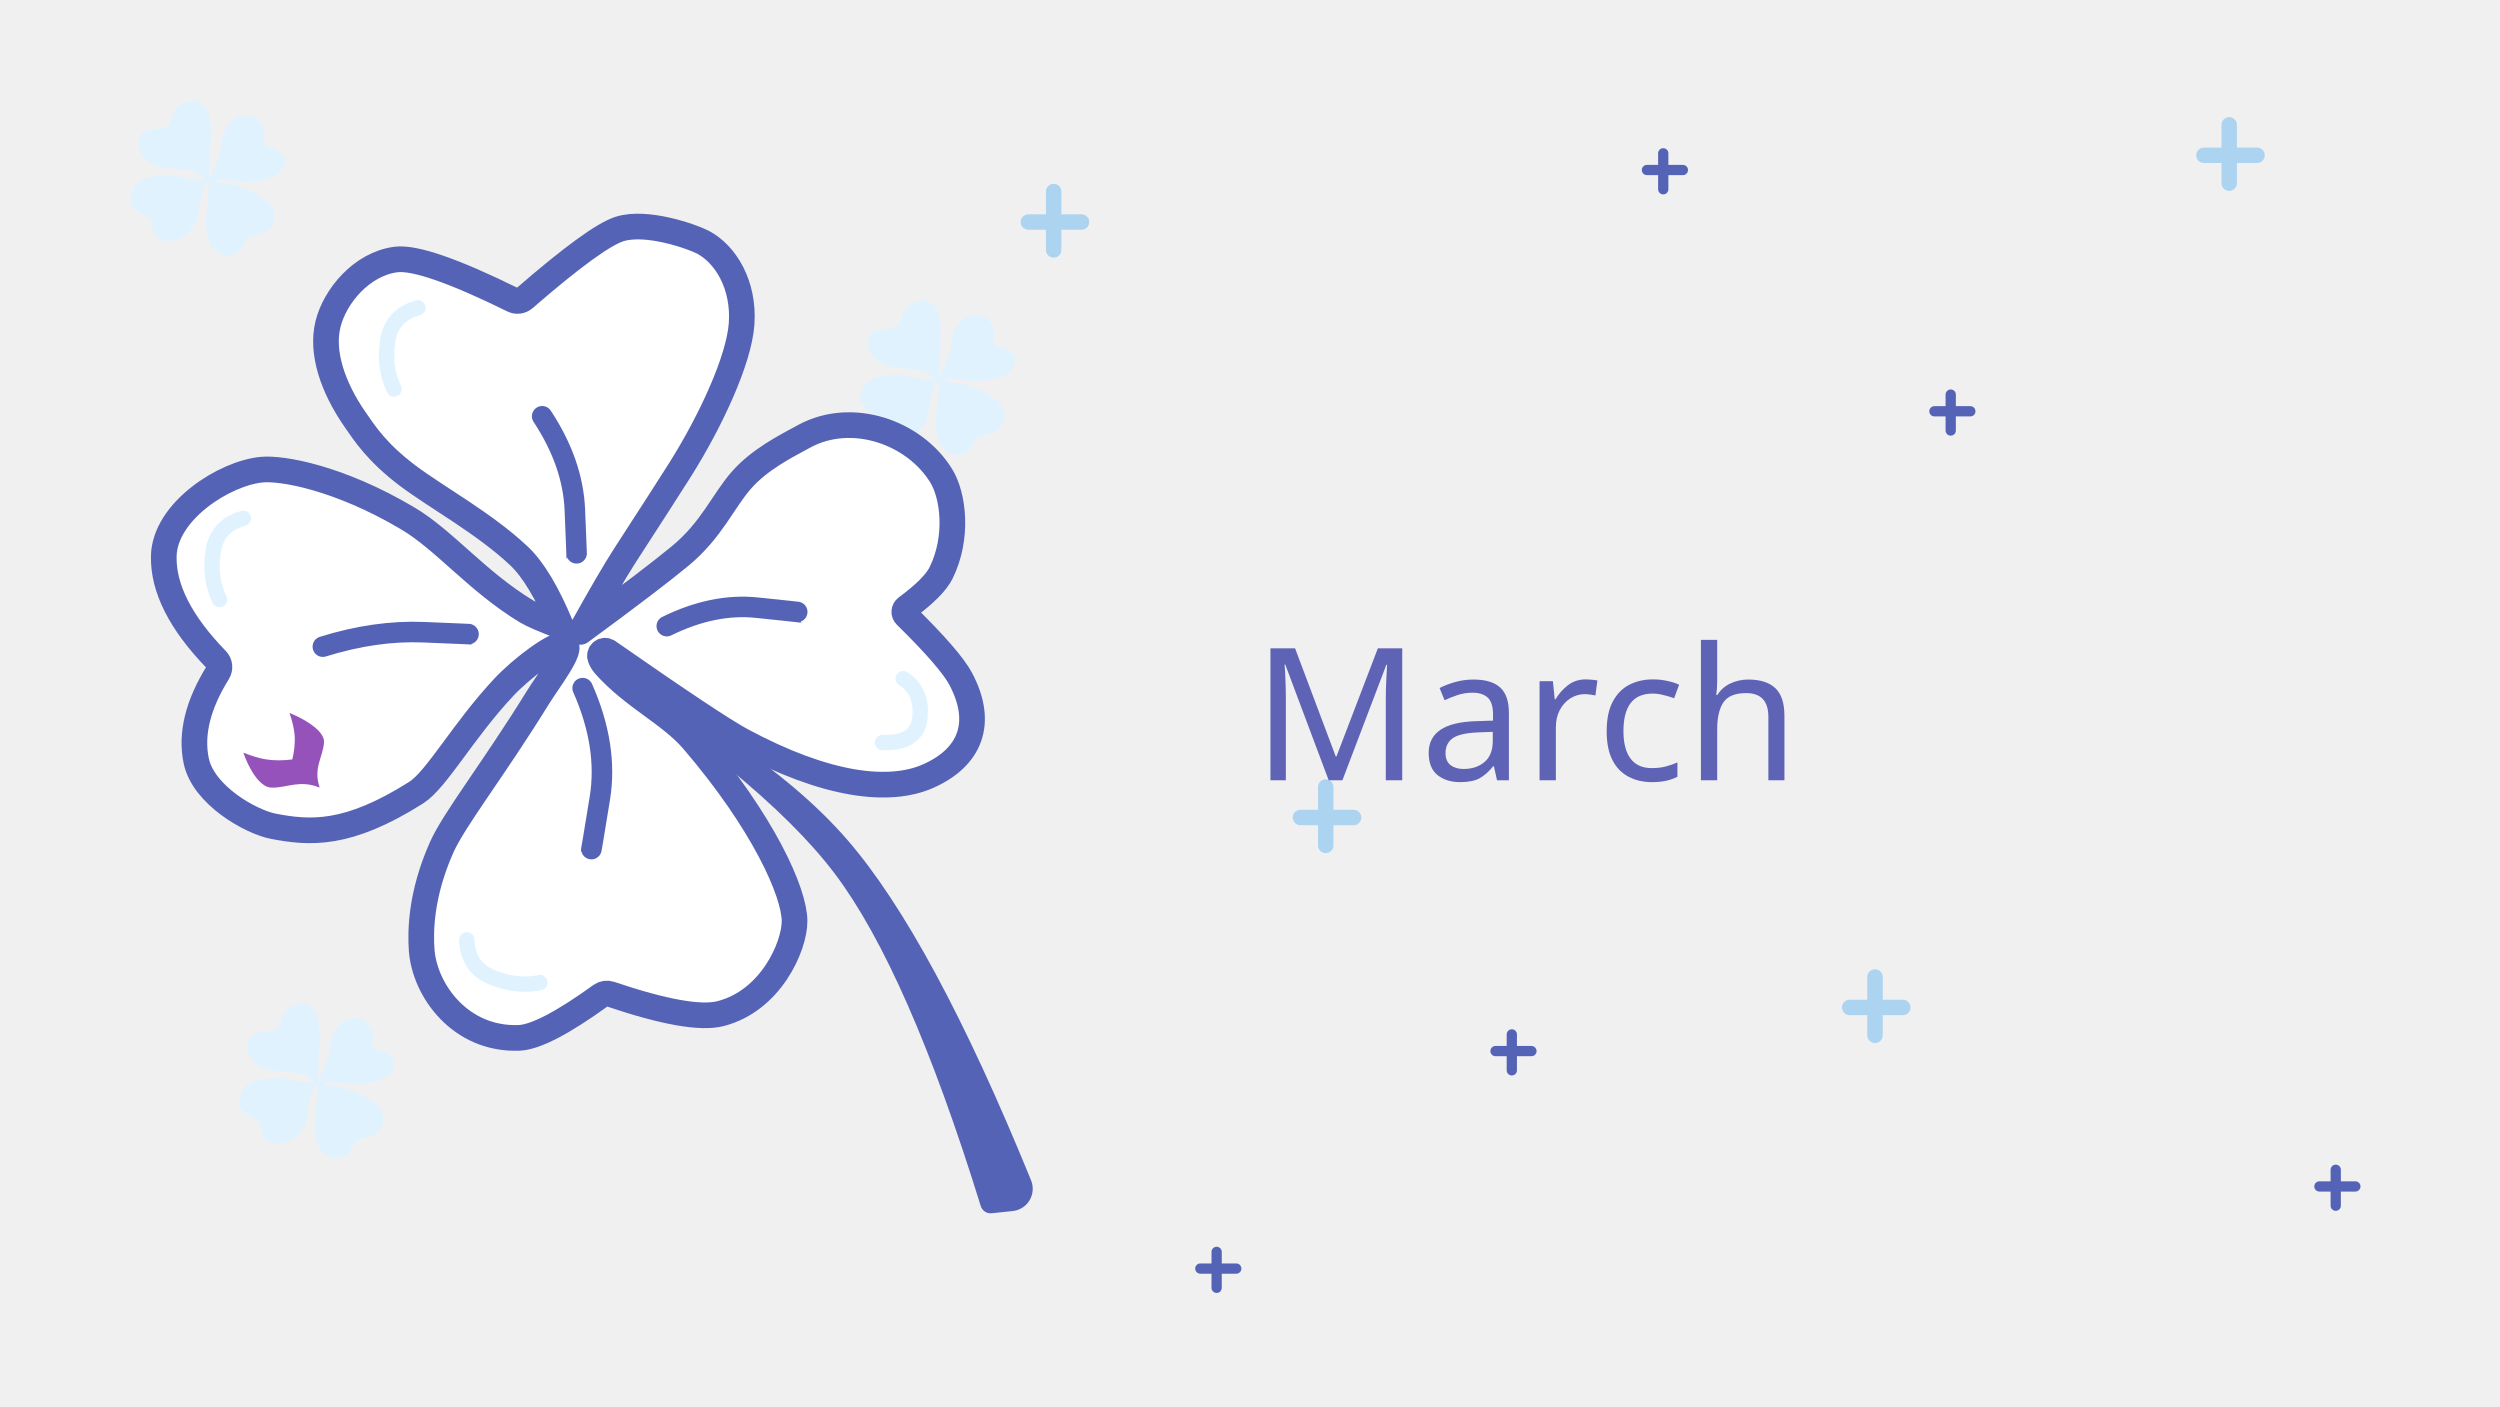
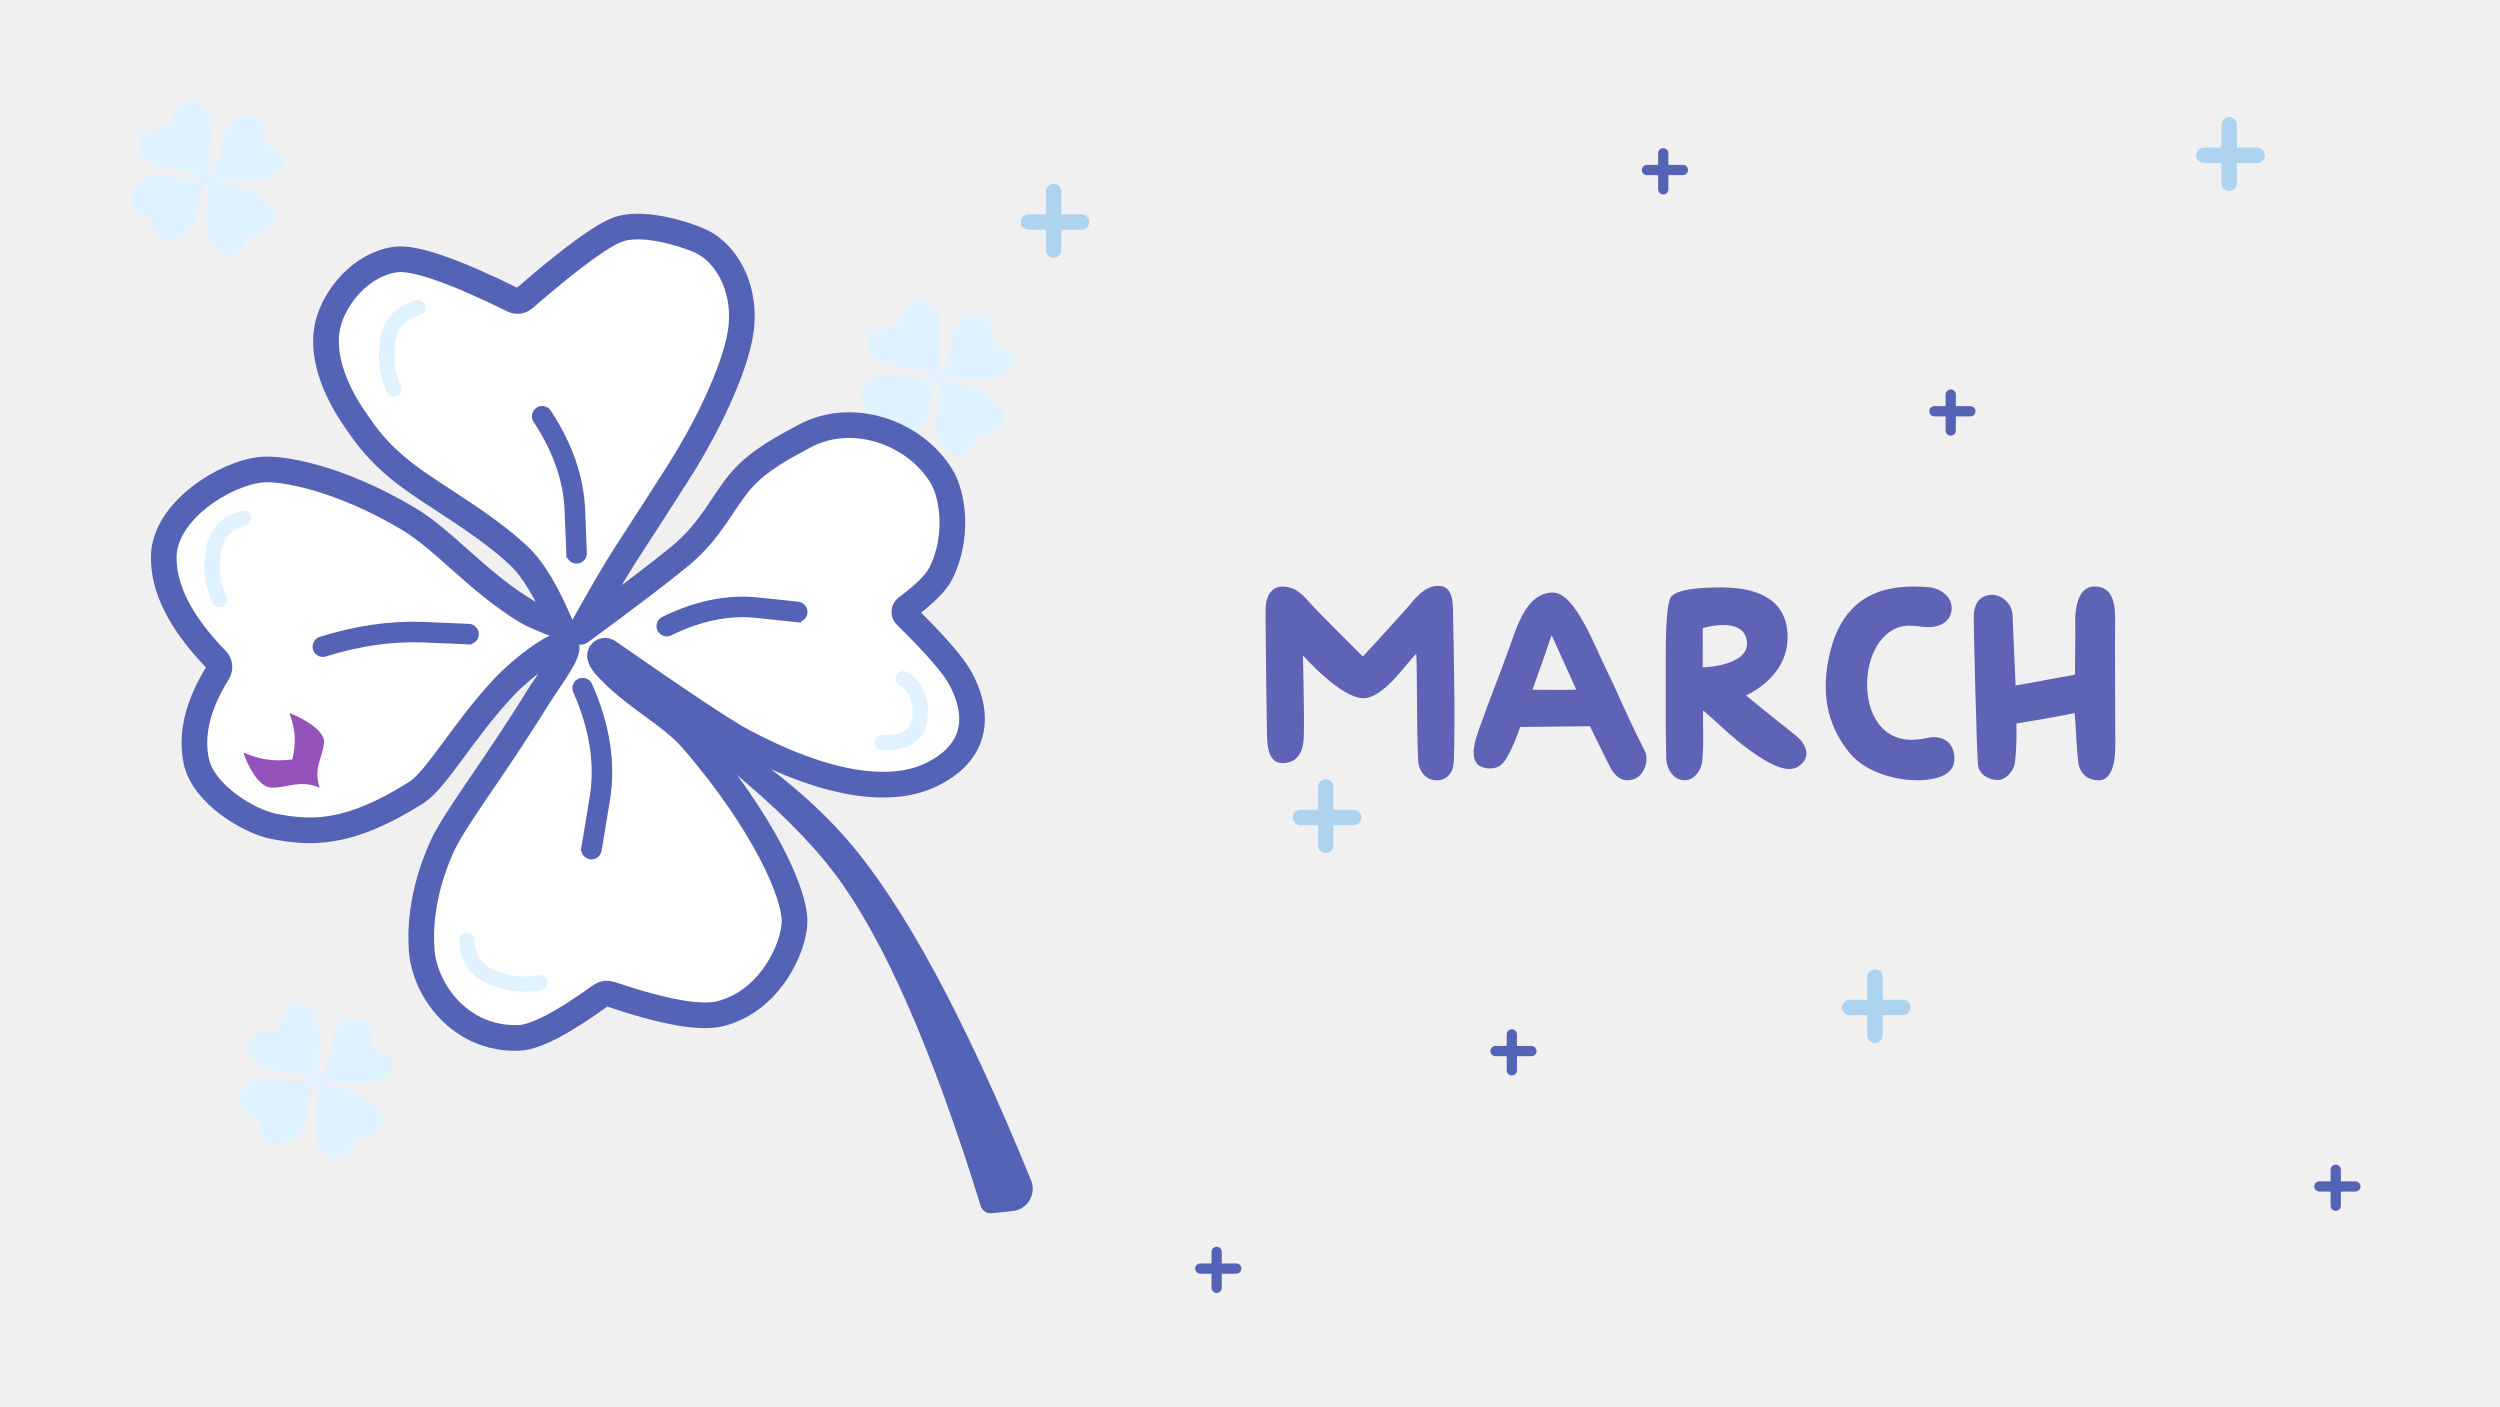
<svg xmlns="http://www.w3.org/2000/svg" width="487" height="274">
  <g fill="none" fill-rule="evenodd">
    <g stroke-linecap="round">
      <path stroke="#ACD3EF" stroke-width="3" d="M434.25 24.316v11.368M439.676 30.25h-10.352" />
      <path stroke="#5563B6" stroke-width="2" d="M324 29.868v7M327.824 33.118h-7M380 76.868v7M383.824 80.118h-7" />
      <path stroke="#ACD3EF" stroke-width="3" d="M205.25 37.316v11.368M210.676 43.25h-10.352M365.25 190.316v11.368M370.676 196.25h-10.352" />
      <path stroke="#5563B6" stroke-width="2" d="M294.5 201.5v7M298.324 204.75h-7M455 227.868v7M458.824 231.118h-7M237 243.868v7M240.824 247.118h-7" />
      <path stroke="#ACD3EF" stroke-width="3" d="M258.25 153.316v11.368M263.676 159.25h-10.352" />
    </g>
-     <text font-family="ZiggyPawritingRegular, Ziggy Pawriting" font-size="36" fill="#5E63B6">
-       <tspan x="244" y="152">March</tspan>
-     </text>
+     <path d="M279.996 152c1.827-.018 3.11-1.462 3.203-3.603.092-2.147.13-4.909.133-7.866v-.94c0-.946-.005-1.907-.01-2.869l-.012-1.443c-.06-6.727-.22-13.219-.243-14.932-.032-2.514.16-6.145-2.773-6.22-2.893-.073-4.727 2.623-6.318 4.441-.738.844-2.302 2.568-3.89 4.306l-.414.453-.411.45c-1.981 2.166-3.776 4.115-3.776 4.115l-.026-.026-.134-.132-.336-.335-.229-.227c-.66-.656-1.704-1.697-2.86-2.853l-.66-.66-.447-.45-.674-.677c-1.721-1.73-3.387-3.421-4.182-4.272-1.917-2.051-3.124-3.827-5.89-3.994-2.34-.14-3.379 1.859-3.496 4.014-.047.852.005 6.04.074 11.447l.011.903c.066 5.119.141 10.23.156 11.867.031 3.59.516 6.18 3.125 6.158 2.741-.023 3.877-2.171 4.029-4.515.045-.707.065-1.874.068-3.269v-.926c-.015-5.083-.205-12.274-.205-12.274s7.305 8.278 11.728 8.342c4.002.058 8.628-7.075 10.345-8.65.224 2.007.049 20.187.504 21.737.476 1.626 1.554 2.92 3.61 2.9zm38.649-.38c1.456-.647 2.756-3.36 1.726-5.393-3.776-7.442-5.317-11.489-7.28-15.424-2.39-4.789-6.245-15.37-10.571-15.37-4.692 0-6.618 5.386-8.17 9.805-1.962 5.577-4.217 11.064-6.233 16.78-.806 2.285-1.84 5.555-.117 7.029.762.652 3.057 1.093 4.435-.07 1.726-1.456 3.698-7.36 3.698-7.36l13.588-.15s.879 1.814 1.827 3.746l.475.968c.672 1.364 1.31 2.645 1.626 3.242 1.298 2.45 3.004 3.082 4.996 2.197zm-14.098-17.235h-.837c-1.979-.004-4.084-.024-5.18-.023.825-2.266 3.073-8.628 3.72-10.624.718 1.455 3.9 8.681 4.816 10.623-.673.016-1.56.023-2.52.024zM328.183 152c1.699 0 3.209-1.725 3.402-3.685.377-3.813.076-6.993.175-9.941 3.694 3.164 6.21 5.94 10.78 8.938 2.408 1.58 5.715 3.354 7.738 2.019 3.063-2.023 1.084-4.834-.372-5.982a692.29 692.29 0 01-9.793-7.882s8.013-3.313 8.114-11.221c.062-4.82-2.419-9.862-13.211-9.819-3.298.013-8.3.254-9.498 1.863-.964 1.293-1.04 8.13-1.037 12.578v.633l.004 1.397V131.78c-.023 4.203-.023 11.24.104 16.086.044 1.694 1.248 4.134 3.594 4.134zm3.512-21.993l-.002-7.65s7.428-2.283 8.502 2.042c1.332 5.365-8.5 5.607-8.5 5.608zm43.255 21.93c3.995-.371 6.07-1.845 5.747-4.765-.321-2.904-2.677-3.966-5.123-3.452-1.776.373-4.59.928-7.355-.684-5.77-3.364-5.772-14.33-1.295-18.916 2.97-3.042 5.818-2.172 7.92-1.982 2.424.219 5.233-.645 5.342-3.583.086-2.321-2.21-3.969-4.364-4.156a40.182 40.182 0 00-1.189-.086l-.481-.024c-7.326-.319-15.608 1.645-18 14.35-1.029 5.466-.843 11.862 4.067 17.944 3.494 4.328 10.464 5.75 14.731 5.354zm33.858.063c3.135.02 3.24-5.041 3.248-6.69l.002-.849v-.675c-.003-3.937-.053-11.441-.058-16.93v-1.444c.001-1.692.009-3.104.026-4.03.051-2.805-.002-7.281-4.154-7.132-3.13.113-3.645 4.373-3.616 6.794.007.607.01 1.286.012 1.997v1.087a689.858 689.858 0 01-.057 7.266v.03l-11.566 2.119s-.45-9.326-.6-13.724c-.083-2.401-2.367-4.154-4.326-3.944-2.067.221-3.253 1.623-3.234 4.531.013 1.891.127 7.063.27 12.505l.023.884c.19 7.086.421 14.353.536 15.227.256 1.945 2.144 2.905 3.858 2.926 1.457.017 3.058-1.626 3.305-3.272.271-1.801.333-4.199.338-5.844v-.558c-.003-.81-.018-1.332-.018-1.332s2.543-.416 5.288-.895l.57-.1.285-.05.57-.101c1.893-.339 3.69-.678 4.622-.904.288 2.659.288 6.003.729 9.725.16 1.345 1.195 3.365 3.947 3.383z" fill="#5E63B6" fill-rule="nonzero" />
    <path d="M73.23 204.346c1.043.317 1.751.597 2.126.841 1.6 1.04 1.74 2.431.715 3.797-.973 1.295-3.194 2.201-6.82 2.247-.746.009-2.667-.144-5.764-.46a.251.251 0 00-.108.487c1.517.528 3.027.399 4.27.86 3.815 1.418 6.133 3.163 6.658 4.109.46.83.676 3.055-.75 4.405-.492.467-1.575.875-3.249 1.227a2 2 0 00-1.37 1.05c-.615 1.204-1.145 1.942-1.59 2.212-1.893 1.147-3.994.16-4.828-1.128-.362-.558-1.043-1.784-1.214-3.752-.1-1.152.286-3.515.437-6.71.034-.72.276-2.291-.073-2.216-.349.075-1.007 1.585-1.237 2.498-.553 2.193-.532 4.292-.967 5.09-1.48 2.715-2.787 3.294-4.09 3.725-.832.274-2.885.257-3.75-.742-.516-.594-.814-1.379-.894-2.353a2 2 0 00-1.244-1.69c-1.328-.536-2.223-1.246-2.685-2.129-.785-1.498.488-3.848 1.66-4.647.621-.423 2.671-1.147 5.712-1.058 1.608.047 3.425.81 5.606.897.259.01.734-.037 1.426-.142-1.071-.852-1.964-1.369-2.677-1.55-1.747-.445-3.77-.424-5.136-.613-1.442-.2-2.195-.607-2.758-.883-1.358-.669-2.06-2.085-2.319-2.552-.318-.574-.322-2.714.721-3.485.486-.358 1.682-.608 3.59-.748a2 2 0 001.72-1.274c.636-1.647 1.137-2.669 1.505-3.066.735-.794 2.56-1.09 2.997-1.101.973-.026 2.164.653 2.784 1.997.565 1.225.755 3.714.635 5.926-.044.796-.143 2.194-.255 3.867-.044.67-.068 1.774-.07 3.314.922-2.002 1.557-3.445 1.905-4.33.565-1.44.41-2.6.636-3.633.221-1.006.826-1.897 1.268-2.59 1.105-1.733 3.57-2.148 5.247-1.201.77.435 1.694 1.713 1.771 3.196.014.264-.051.606-.196 1.026a1 1 0 00.655 1.282zM194.23 67.346c1.043.317 1.751.597 2.126.841 1.6 1.04 1.74 2.431.715 3.797-.973 1.295-3.194 2.201-6.82 2.247-.746.009-2.667-.144-5.764-.46a.251.251 0 00-.108.487c1.517.528 3.027.399 4.27.86 3.815 1.418 6.133 3.163 6.658 4.109.46.83.676 3.055-.75 4.405-.492.467-1.575.875-3.249 1.227a2 2 0 00-1.37 1.05c-.615 1.204-1.145 1.942-1.59 2.212-1.893 1.147-3.994.16-4.828-1.128-.362-.558-1.043-1.784-1.214-3.752-.1-1.152.286-3.515.437-6.71.034-.72.276-2.291-.073-2.216-.349.075-1.007 1.585-1.237 2.498-.553 2.193-.532 4.292-.967 5.09-1.48 2.715-2.787 3.294-4.09 3.725-.832.274-2.885.257-3.75-.742-.516-.594-.814-1.379-.894-2.353a2 2 0 00-1.244-1.69c-1.328-.536-2.223-1.246-2.685-2.129-.785-1.498.488-3.848 1.66-4.647.621-.423 2.671-1.147 5.712-1.058 1.608.047 3.425.81 5.606.897.259.01.734-.037 1.426-.142-1.071-.852-1.964-1.369-2.677-1.55-1.747-.445-3.77-.424-5.136-.613-1.442-.2-2.195-.607-2.758-.883-1.358-.669-2.06-2.085-2.319-2.552-.318-.574-.322-2.714.721-3.485.486-.358 1.682-.608 3.59-.748a2 2 0 001.72-1.274c.636-1.647 1.137-2.669 1.505-3.066.735-.794 2.56-1.09 2.997-1.101.973-.026 2.164.653 2.784 1.997.565 1.225.755 3.714.635 5.926-.044.796-.143 2.194-.255 3.867-.044.67-.068 1.774-.07 3.314.922-2.002 1.557-3.445 1.905-4.33.565-1.44.41-2.6.636-3.633.221-1.006.826-1.897 1.268-2.59 1.105-1.733 3.57-2.148 5.247-1.201.77.435 1.694 1.713 1.771 3.196.014.264-.051.606-.196 1.026a1 1 0 00.655 1.282zM52.038 28.485c1.042.317 1.75.597 2.126.841 1.6 1.04 1.74 2.431.714 3.797-.972 1.295-3.193 2.201-6.82 2.247-.745.009-2.667-.144-5.763-.46a.251.251 0 00-.109.487c1.518.528 3.027.399 4.27.86 3.815 1.418 6.134 3.163 6.658 4.109.46.83.677 3.055-.75 4.405-.492.467-1.575.875-3.248 1.227a2 2 0 00-1.371 1.05c-.614 1.204-1.144 1.942-1.59 2.212-1.893 1.147-3.993.16-4.828-1.128-.361-.558-1.043-1.784-1.213-3.752-.1-1.152.285-3.515.436-6.71.034-.72.276-2.291-.073-2.216-.348.075-1.007 1.585-1.237 2.498-.553 2.193-.53 4.292-.966 5.09-1.48 2.715-2.787 3.294-4.091 3.725-.831.274-2.885.257-3.75-.742-.516-.594-.813-1.379-.894-2.353a2 2 0 00-1.244-1.69c-1.328-.536-2.223-1.246-2.685-2.129-.784-1.498.489-3.848 1.66-4.647.622-.423 2.672-1.147 5.712-1.058 1.609.047 3.425.81 5.606.897.26.01.734-.037 1.426-.142-1.07-.852-1.963-1.369-2.676-1.55-1.747-.445-3.77-.424-5.136-.613-1.443-.2-2.196-.607-2.758-.883-1.359-.669-2.06-2.085-2.32-2.552-.317-.574-.322-2.714.722-3.485.485-.358 1.682-.608 3.59-.748a2 2 0 001.719-1.274c.636-1.647 1.138-2.669 1.505-3.066.736-.794 2.56-1.09 2.997-1.101.974-.026 2.164.653 2.785 1.997.565 1.225.755 3.714.634 5.926-.043.796-.142 2.194-.254 3.867-.045.67-.068 1.774-.07 3.314.922-2.002 1.557-3.445 1.904-4.33.566-1.44.41-2.6.637-3.633.22-1.006.826-1.897 1.268-2.59 1.105-1.733 3.57-2.148 5.246-1.201.77.435 1.694 1.713 1.772 3.196.014.264-.052.606-.196 1.026a1 1 0 00.655 1.282z" fill="#E1F2FF" />
    <path d="M107.483 125.191c26.714 12.155 45.897 24.948 57.549 38.38 11.035 12.72 22.976 34.841 35.823 66.365a4.356 4.356 0 01-3.579 5.976l-4.104.431a2 2 0 01-2.12-1.397c-9.48-30.616-18.964-52.206-28.45-64.77-9.647-12.777-28.02-27.772-55.119-44.985z" fill="#5563B6" />
    <path d="M176.453 119.903c5.772 5.672 9.335 9.782 10.687 12.33 4.617 8.7 1.773 15.33-6.275 18.929-7.629 3.411-19.925 1.944-36.405-6.923-3.49-1.878-12.165-7.647-26.026-17.308h0a1 1 0 00-1.506 1.176c.217.57.535 1.089.955 1.558 5.526 6.184 12.665 9.377 17.122 14.574 13.674 15.942 19.775 29.62 19.775 35.204 0 4.893-4.59 15.481-14.408 18.01-3.875.998-11.045-.274-21.512-3.816h0a2 2 0 00-1.812.273c-7.46 5.39-12.773 8.145-15.939 8.267-11.414.441-18.429-9.265-18.971-17.17-.235-3.426-.243-10.666 3.912-19.975 2.432-5.449 10.082-15.153 18.759-29.198 1.954-3.163 6.978-9.653 5.216-10.187-1.761-.534-8.512 4.636-11.835 8.18-7.985 8.519-13.137 18.046-17.098 20.56-13.478 8.554-20.827 7.898-27.79 6.58-4.438-.841-13.666-6.056-15.073-12.732-1.098-5.212.308-10.96 4.218-17.244h0a2 2 0 00-.265-2.452c-7.002-7.196-10.428-13.94-10.278-20.233.209-8.725 11.833-16.15 19.124-16.822 3.862-.357 14.93 1.505 28.43 9.514 7.145 4.238 13.435 12.227 23.062 18.077 1.143.695 3.407 1.67 6.792 2.927-2.703-6.526-5.437-11.091-8.203-13.696-6.772-6.377-15.957-11.342-21.65-15.619-6.01-4.513-8.394-8.23-10.24-10.886-4.46-6.417-6.673-13.18-5.328-18.652 1.346-5.471 6.578-11.728 13.22-12.596 3.603-.472 11.206 2.15 22.808 7.866h0a2 2 0 002.194-.283c9.194-7.97 15.358-12.47 18.49-13.499 5.306-1.744 14.286 1.486 16.285 2.526 4.459 2.32 8.135 8.363 7.572 15.986-.514 6.941-5.885 18.652-11.964 28.335-2.188 3.486-6.132 9.547-10.826 16.822-1.875 2.907-4.744 7.835-8.606 14.784 9.17-6.73 15.648-11.657 19.432-14.784 6.156-5.085 8.35-10.705 11.964-14.805 3.513-3.987 8.474-6.496 12.205-8.52 9.323-5.059 21.49-.763 26.687 7.706 2.389 3.893 3.36 11.974 0 18.862-.93 1.905-3.193 4.183-6.792 6.836h0a1 1 0 00-.107 1.518z" stroke="#5563B6" stroke-width="5" fill="#FFF" stroke-linejoin="round" />
    <path d="M76.763 75.78c-1.327-2.71-1.749-5.784-1.266-9.222.484-3.439 2.451-5.64 5.904-6.602M42.763 116.78c-1.327-2.71-1.749-5.784-1.266-9.222.484-3.439 2.451-5.64 5.904-6.602M175.954 132.212c2.473 1.535 3.559 4.032 3.256 7.49-.303 3.46-2.734 5.11-7.293 4.951M105.166 191.41c-2.95.631-6.036.297-9.255-1.004-3.22-1.3-4.878-3.742-4.977-7.325" stroke="#E1F2FF" stroke-width="3" stroke-linecap="round" />
    <path d="M61.959 153.188c.167.114.276.204.313.232.003.006 0-.005 0 0 0 .002 0 0 0 0-3.956-1.592-6.408.097-9.366.008a1.085 1.085 0 00-.141-.016 2.193 2.193 0 01-.2-.02c-.787-.114-1.563-.66-2.288-1.476l-.01-.013c-.062-.066-.121-.137-.18-.207 0 0 0-.003-.002-.003-.108-.13-.215-.27-.32-.41l-.034-.043a4.554 4.554 0 00-.085-.12c-.03-.041-.059-.081-.087-.122l-.084-.124-.087-.128-.06-.092c-.76-1.172-1.42-2.601-1.93-4.039 0 0-.01-.013 0 0 1.488.604 3.022 1.073 4.3 1.294 1.542.267 3.442.27 5.245.031.413-1.666.58-3.444.435-4.912-.122-1.227-.472-2.694-.987-4.148l.368.152.11.048c.086.038.174.074.26.114l.12.054a25.526 25.526 0 01.364.167l.324.156.032.016c.124.06.248.122.37.185.01.004.019.01.029.015l.326.17.066.036.295.161c.018.011.036.023.056.033a19.048 19.048 0 01.336.193c.35.208.685.421 1.002.64.004.002.008.005.013.006.527.367 1 .746 1.395 1.131.058.057.114.113.168.17l.006.005v.001c.05.051.098.103.144.153v.002l.005.006c.05.055.099.11.144.166l.018.023.002.001a4.942 4.942 0 01.193.25l.01.014a3.743 3.743 0 01.264.418l.036.073c.019.036.035.071.053.107l.033.08c.014.033.028.067.04.1.01.027.02.053.028.08l.032.101.02.079c.009.034.016.07.024.104l.013.073.014.118.005.059c.004.06.005.118.003.176 0 .04 0 .074.002.106-.156 2.785-2.155 4.96-.842 8.798" fill="#9452BA" />
    <path d="M113.5 134.044c3.333 7.529 4.45 14.681 3.35 21.456-1.101 6.775-1.658 10.12-1.67 10.034M129.89 121.969c6.069-2.982 11.919-4.181 17.55-3.597 5.632.585 8.413.883 8.343.897M62.89 125.969c6.831-2.134 13.377-3.072 19.638-2.814 6.261.258 9.352.393 9.274.403M105.616 81.09c3.986 6.045 6.106 12.11 6.361 18.197.256 6.087.371 9.094.347 9.022" stroke="#5563B6" stroke-width="4" stroke-linecap="round" />
  </g>
</svg>
